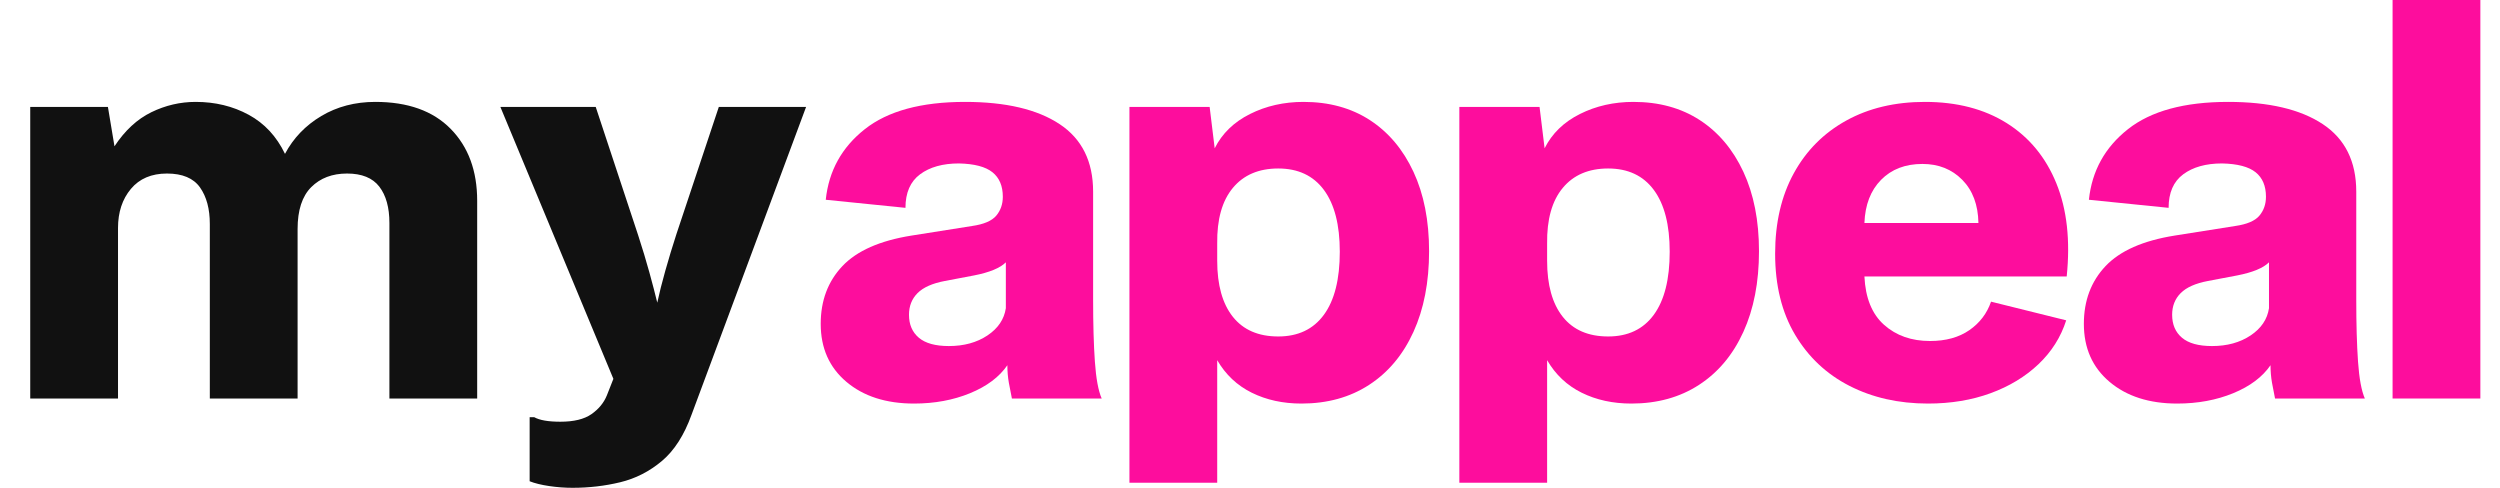
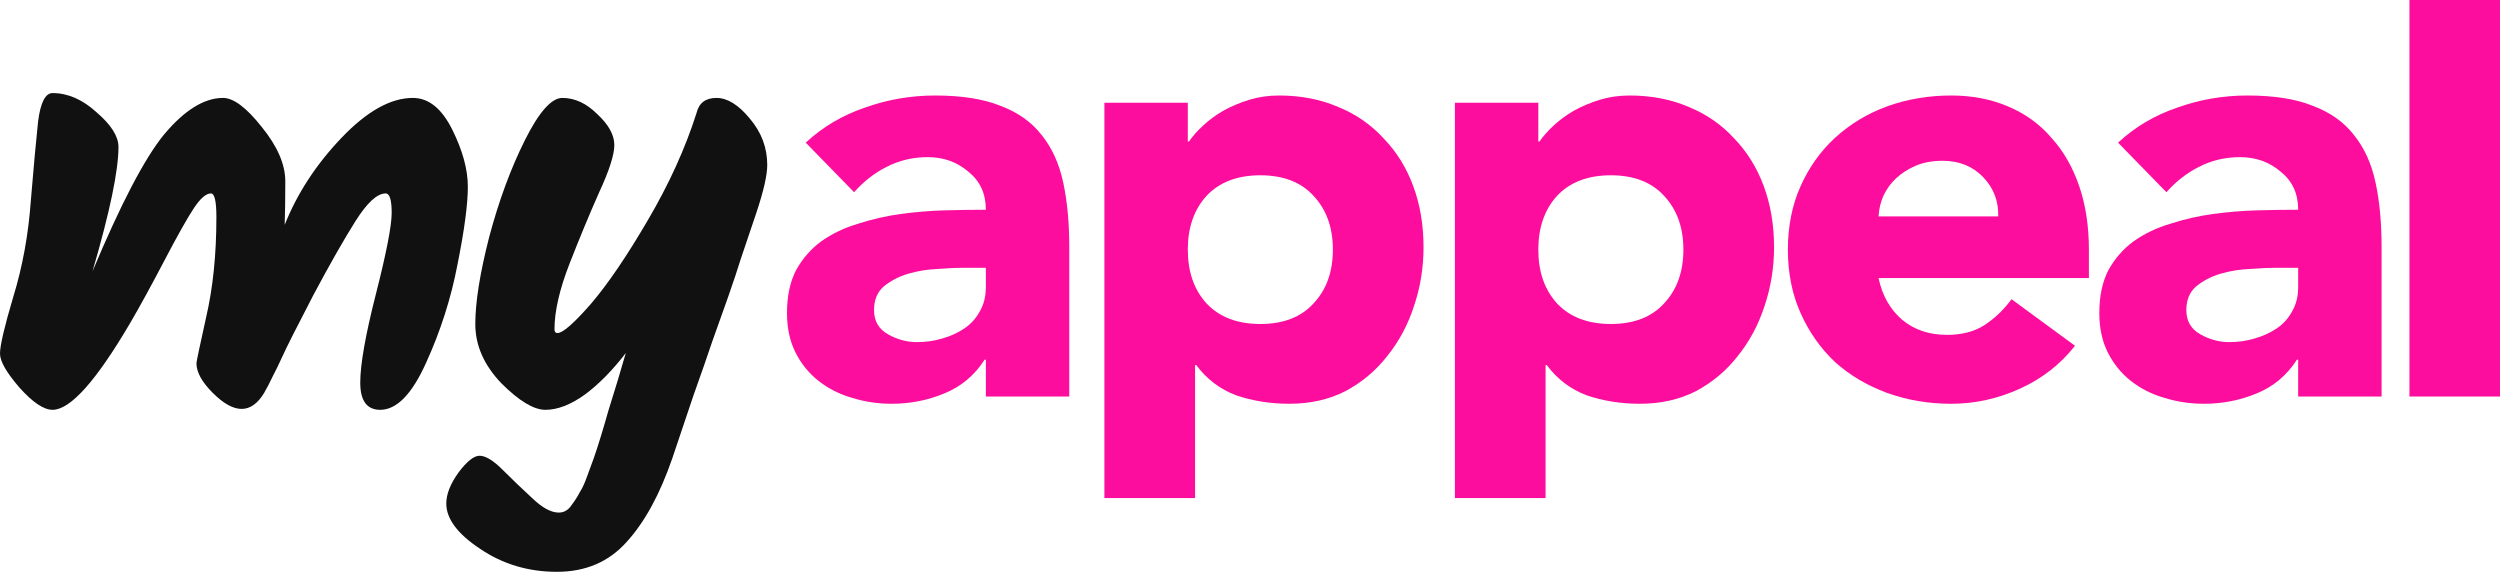
- <svg xmlns="http://www.w3.org/2000/svg" width="205" height="40" viewBox="0 -790 4944 967">
-   <g transform="scale(1 -1)">
-     <path transform="translate(0 0)" d="M54 0H228V338Q228 385 253.5 415.5Q279 446 325 446Q371 446 390.5 418.5Q410 391 410 346V0H584V336Q584 392 611.0 419.0Q638 446 682 446Q726 446 746.0 420.0Q766 394 766 348V0H940V392Q940 481 887.5 534.5Q835 588 738 588Q678 588 631.0 560.0Q584 532 559 485Q534 537 487.0 562.5Q440 588 382 588Q336 588 294.0 567.5Q252 547 221 500L208 578H54Z" fill="#111111" />
-     <path transform="translate(973 0)" d="M156 -177Q205 -177 250.5 -166.0Q296 -155 333.0 -124.0Q370 -93 392 -32L619 578H446L362 326Q350 289 340.0 253.5Q330 218 324 190Q318 215 308.5 249.5Q299 284 286 324L202 578H13L237 39L224 6Q215 -16 193.5 -31.0Q172 -46 132 -46Q96 -46 80 -37H71V-164Q86 -170 109.5 -173.5Q133 -177 156 -177Z" fill="#111111" />
-     <path transform="translate(1595 0)" d="M211 -10Q272 -10 322.0 10.5Q372 31 396 66Q396 48 399.0 31.0Q402 14 405 0H583Q573 23 569.5 73.0Q566 123 566 196V410Q566 500 499.5 544.0Q433 588 312 588Q182 588 113.5 534.0Q45 480 36 394L194 378Q194 423 223.0 444.5Q252 466 300 466Q346 465 366.5 448.5Q387 432 387 400Q387 378 374.0 362.5Q361 347 326 342L206 323Q112 308 69.0 262.5Q26 217 26 148Q26 76 77.0 33.0Q128 -10 211 -10ZM280 104Q240 104 220.5 120.5Q201 137 201 166Q201 192 218.0 209.0Q235 226 272 233L330 244Q376 253 393 270V179Q388 146 356.5 125.0Q325 104 280 104Z" fill="#FD0D9D" />
-     <path transform="translate(2179 0)" d="M54 -167H228V76Q253 33 296.5 11.5Q340 -10 395 -10Q472 -10 529.0 27.0Q586 64 617.0 132.0Q648 200 648 292Q648 383 617.0 449.5Q586 516 530.5 552.0Q475 588 399 588Q341 588 293.0 564.0Q245 540 223 496L213 578H54ZM228 273V307Q227 379 259.0 417.5Q291 456 349 456Q408 456 439.5 413.5Q471 371 471 291Q471 209 439.5 166.0Q408 123 349 123Q290 123 259.0 162.0Q228 201 228 273Z" fill="#FD0D9D" />
-     <path transform="translate(2833 0)" d="M54 -167H228V76Q253 33 296.5 11.5Q340 -10 395 -10Q472 -10 529.0 27.0Q586 64 617.0 132.0Q648 200 648 292Q648 383 617.0 449.5Q586 516 530.5 552.0Q475 588 399 588Q341 588 293.0 564.0Q245 540 223 496L213 578H54ZM228 273V307Q227 379 259.0 417.5Q291 456 349 456Q408 456 439.5 413.5Q471 371 471 291Q471 209 439.5 166.0Q408 123 349 123Q290 123 259.0 162.0Q228 201 228 273Z" fill="#FD0D9D" />
-     <path transform="translate(3487 0)" d="M329 -10Q397 -10 453.0 10.5Q509 31 548.0 68.0Q587 105 603 155L454 192Q442 157 411.0 135.5Q380 114 333 114Q278 114 242.0 146.0Q206 178 203 242H604Q615 349 583.5 426.5Q552 504 485.0 546.0Q418 588 323 588Q234 588 167.0 551.0Q100 514 63.0 446.5Q26 379 26 287Q26 193 65.5 126.5Q105 60 173.5 25.0Q242 -10 329 -10ZM203 348Q205 402 236.0 433.5Q267 465 318 465Q366 465 397.0 433.5Q428 402 429 348Z" fill="#FD0D9D" />
-     <path transform="translate(4099 0)" d="M211 -10Q272 -10 322.0 10.5Q372 31 396 66Q396 48 399.0 31.0Q402 14 405 0H583Q573 23 569.5 73.0Q566 123 566 196V410Q566 500 499.5 544.0Q433 588 312 588Q182 588 113.5 534.0Q45 480 36 394L194 378Q194 423 223.0 444.5Q252 466 300 466Q346 465 366.5 448.5Q387 432 387 400Q387 378 374.0 362.5Q361 347 326 342L206 323Q112 308 69.0 262.5Q26 217 26 148Q26 76 77.0 33.0Q128 -10 211 -10ZM280 104Q240 104 220.5 120.5Q201 137 201 166Q201 192 218.0 209.0Q235 226 272 233L330 244Q376 253 393 270V179Q388 146 356.5 125.0Q325 104 280 104Z" fill="#FD0D9D" />
-     <path transform="translate(4683 0)" d="M54 0H228V790H54Z" fill="#FD0D9D" />
-   </g>
+ <svg xmlns="http://www.w3.org/2000/svg" width="2068" height="473" viewBox="0 68 2068 473" fill="none">
+   <path d="M341.5 149C354.5 149 365.333 157.667 374 175C382.667 192.333 387 208.167 387 222.5C387 236.833 384.167 258.167 378.5 286.5C373.167 314.5 364.5 341.667 352.5 368C340.833 394 328.167 407 314.5 407C303.5 407 298 399.5 298 384.5C298 369.5 302.333 345 311 311C319.667 277 324 254.667 324 244C324 233.333 322.333 228 319 228C312 228 303.667 235.667 294 251C284.333 266.333 272.667 286.833 259 312.5C245.667 338.167 237.333 354.667 234 362C230.667 369.333 227.833 375.167 225.5 379.5C223.5 383.833 221.167 388.333 218.5 393C207.833 410.667 193.667 410.667 176 393C167 384 162.5 375.833 162.5 368.5C162.5 367.167 165.167 354.5 170.5 330.5C176.167 306.167 179 278.5 179 247.5C179 234.5 177.5 228 174.5 228C170.5 228 165.833 232 160.5 240C155.167 248 147 262.5 136 283.5C125 304.5 115.5 321.833 107.5 335.5C79.5 383.167 58.167 407 43.5 407C36.167 407 27 400.833 16 388.5C5.333 376.167 0 366.833 0 360.5C0 353.833 3.667 338.167 11 313.5C18.667 288.5 23.5 262 25.5 234C27.833 206 29.833 184.167 31.5 168.5C33.5 152.833 37.5 145 43.5 145C56.167 145 68.333 150.333 80 161C92 171.333 98 180.833 98 189.5C98 209.167 90.833 243.5 76.5 292.5C99.833 236.833 119.5 199.167 135.5 179.5C152.5 159.167 168.833 149 184.5 149C193.167 149 203.833 157 216.5 173C229.5 189 236 204 236 218C236 231.667 235.833 243.667 235.5 254C245.833 228 261.5 204 282.5 182C303.5 160 323.167 149 341.5 149Z" fill="#111111" />
+   <path d="M576.168 161.5C578.168 153.167 583.668 149 592.668 149C601.668 149 610.835 154.667 620.168 166C629.835 177.333 634.668 190.167 634.668 204.5C634.668 212.833 631.668 226 625.668 244C619.668 262 615.335 274.833 612.668 282.5C610.335 290.167 606.835 300.667 602.168 314C597.501 327 593.168 339.167 589.168 350.5C585.501 361.5 580.335 376.333 573.668 395C567.335 413.667 561.501 431 556.168 447C545.835 477 533.168 500.167 518.168 516.5C503.501 532.833 484.335 541 460.668 541C437.001 541 415.835 534.667 397.168 522C378.501 509.667 369.168 497.167 369.168 484.5C369.168 476.833 372.501 468.333 379.168 459C386.168 449.667 392.001 445 396.668 445C401.668 445 408.001 448.833 415.668 456.5C423.668 464.5 431.835 472.333 440.168 480C448.501 488 455.835 492 462.168 492C466.501 492 470.001 490 472.668 486C475.668 482 478.001 478.333 479.668 475C481.668 472 483.668 467.667 485.668 462C487.668 456.667 489.501 451.667 491.168 447C492.835 442.333 494.835 436.167 497.168 428.5C499.501 420.833 501.501 414 503.168 408C508.835 390 513.668 374 517.668 360C506.668 374.333 495.335 385.833 483.668 394.5C472.001 402.833 461.168 407 451.168 407C441.501 407 429.335 399.667 414.668 385C400.335 370 393.168 353.667 393.168 336C393.168 318 397.001 294 404.668 264C412.668 234 422.501 207.333 434.168 184C445.835 160.667 456.168 149 465.168 149C475.501 149 485.168 153.5 494.168 162.5C503.501 171.167 508.168 179.667 508.168 188C508.168 196 504.001 209 495.668 227C487.668 245 479.501 264.667 471.168 286C462.835 307.333 458.668 325.5 458.668 340.5C458.668 342.5 459.501 343.5 461.168 343.5C465.501 343.5 474.668 335.5 488.668 319.5C502.668 303.167 518.335 280.167 535.668 250.5C553.335 220.5 566.835 190.833 576.168 161.5Z" fill="#111111" />
+   <path d="M815.5 365.5H814.5C806.167 378.5 795 387.833 781 393.5C767.333 399.167 752.833 402 737.5 402C726.167 402 715.167 400.333 704.5 397C694.167 394 685 389.333 677 383C669 376.667 662.667 368.833 658 359.5C653.333 350.167 651 339.333 651 327C651 313 653.5 301.167 658.5 291.5C663.833 281.833 670.833 273.833 679.5 267.5C688.5 261.167 698.667 256.333 710 253C721.333 249.333 733 246.667 745 245C757.333 243.333 769.5 242.333 781.5 242C793.833 241.667 805.167 241.5 815.5 241.5C815.5 228.167 810.667 217.667 801 210C791.667 202 780.5 198 767.5 198C755.167 198 743.833 200.667 733.5 206C723.5 211 714.5 218 706.5 227L666.5 186C680.5 173 696.833 163.333 715.5 157C734.167 150.333 753.5 147 773.5 147C795.5 147 813.5 149.833 827.5 155.5C841.833 160.833 853.167 168.833 861.5 179.5C870.167 190.167 876.167 203.333 879.5 219C882.833 234.333 884.5 252.167 884.5 272.5V396H815.5V365.5ZM797 289.5C791.333 289.5 784.167 289.833 775.5 290.5C767.167 290.833 759 292.167 751 294.5C743.333 296.833 736.667 300.333 731 305C725.667 309.667 723 316.167 723 324.5C723 333.5 726.833 340.167 734.5 344.5C742.167 348.833 750.167 351 758.5 351C765.833 351 772.833 350 779.5 348C786.5 346 792.667 343.167 798 339.5C803.333 335.833 807.5 331.167 810.5 325.5C813.833 319.833 815.5 313.167 815.5 305.5V289.5H797Z" fill="#FD0D9D" />
+   <path d="M913.555 153H982.555V185H983.555C986.555 180.667 990.388 176.333 995.055 172C1000.05 167.333 1005.72 163.167 1012.05 159.5C1018.72 155.833 1025.89 152.833 1033.55 150.5C1041.22 148.167 1049.39 147 1058.05 147C1076.05 147 1092.39 150.167 1107.05 156.5C1121.72 162.5 1134.22 171.167 1144.55 182.5C1155.22 193.5 1163.39 206.667 1169.05 222C1174.72 237.333 1177.55 254.167 1177.55 272.5C1177.55 289.5 1174.89 305.833 1169.55 321.5C1164.55 336.833 1157.22 350.5 1147.55 362.5C1138.22 374.5 1126.72 384.167 1113.05 391.5C1099.39 398.5 1083.89 402 1066.55 402C1050.89 402 1036.22 399.667 1022.55 395C1009.22 390 998.221 381.667 989.555 370H988.555V480H913.555V153ZM982.555 274.5C982.555 292.833 987.721 307.667 998.055 319C1008.72 330.333 1023.55 336 1042.55 336C1061.55 336 1076.22 330.333 1086.55 319C1097.22 307.667 1102.55 292.833 1102.55 274.5C1102.55 256.167 1097.22 241.333 1086.55 230C1076.22 218.667 1061.55 213 1042.55 213C1023.55 213 1008.72 218.667 998.055 230C987.721 241.333 982.555 256.167 982.555 274.5Z" fill="#FD0D9D" />
+   <path d="M1203.5 153H1272.5V185H1273.5C1276.5 180.667 1280.33 176.333 1285 172C1290 167.333 1295.66 163.167 1302 159.5C1308.66 155.833 1315.83 152.833 1323.5 150.5C1331.16 148.167 1339.33 147 1348 147C1366 147 1382.33 150.167 1397 156.5C1411.66 162.5 1424.16 171.167 1434.5 182.5C1445.16 193.5 1453.33 206.667 1459 222C1464.66 237.333 1467.5 254.167 1467.5 272.5C1467.5 289.5 1464.83 305.833 1459.5 321.5C1454.5 336.833 1447.16 350.5 1437.5 362.5C1428.16 374.5 1416.66 384.167 1403 391.5C1389.33 398.5 1373.83 402 1356.5 402C1340.83 402 1326.16 399.667 1312.5 395C1299.16 390 1288.16 381.667 1279.5 370H1278.5V480H1203.5V153ZM1272.5 274.5C1272.5 292.833 1277.66 307.667 1288 319C1298.66 330.333 1313.5 336 1332.5 336C1351.5 336 1366.16 330.333 1376.5 319C1387.16 307.667 1392.5 292.833 1392.5 274.5C1392.5 256.167 1387.16 241.333 1376.5 230C1366.16 218.667 1351.5 213 1332.5 213C1313.5 213 1298.66 218.667 1288 230C1277.66 241.333 1272.5 256.167 1272.5 274.5Z" fill="#FD0D9D" />
+   <path d="M1716.44 354C1704.44 369.333 1689.27 381.167 1670.94 389.5C1652.6 397.833 1633.6 402 1613.94 402C1595.27 402 1577.6 399 1560.94 393C1544.6 387 1530.27 378.5 1517.94 367.5C1505.94 356.167 1496.44 342.667 1489.44 327C1482.44 311.333 1478.94 293.833 1478.94 274.5C1478.94 255.167 1482.44 237.667 1489.44 222C1496.44 206.333 1505.94 193 1517.94 182C1530.27 170.667 1544.6 162 1560.94 156C1577.6 150 1595.27 147 1613.94 147C1631.27 147 1646.94 150 1660.94 156C1675.27 162 1687.27 170.667 1696.94 182C1706.94 193 1714.6 206.333 1719.94 222C1725.27 237.667 1727.94 255.167 1727.94 274.5V298H1553.94C1556.94 312.333 1563.44 323.833 1573.44 332.5C1583.44 340.833 1595.77 345 1610.44 345C1622.77 345 1633.1 342.333 1641.44 337C1650.1 331.333 1657.6 324.167 1663.94 315.5L1716.44 354ZM1652.94 247C1653.27 234.333 1649.1 223.5 1640.44 214.5C1631.77 205.5 1620.6 201 1606.94 201C1598.6 201 1591.27 202.333 1584.94 205C1578.6 207.667 1573.1 211.167 1568.44 215.5C1564.1 219.5 1560.6 224.333 1557.94 230C1555.6 235.333 1554.27 241 1553.94 247H1652.94Z" fill="#FD0D9D" />
+   <path d="M1901.05 365.5H1900.05C1891.71 378.5 1880.55 387.833 1866.55 393.5C1852.88 399.167 1838.38 402 1823.05 402C1811.71 402 1800.71 400.333 1790.05 397C1779.71 394 1770.55 389.333 1762.55 383C1754.55 376.667 1748.21 368.833 1743.55 359.5C1738.88 350.167 1736.55 339.333 1736.55 327C1736.55 313 1739.05 301.167 1744.05 291.5C1749.38 281.833 1756.38 273.833 1765.05 267.5C1774.05 261.167 1784.21 256.333 1795.55 253C1806.88 249.333 1818.55 246.667 1830.55 245C1842.88 243.333 1855.05 242.333 1867.05 242C1879.38 241.667 1890.71 241.5 1901.05 241.5C1901.05 228.167 1896.21 217.667 1886.55 210C1877.21 202 1866.05 198 1853.05 198C1840.71 198 1829.38 200.667 1819.05 206C1809.05 211 1800.05 218 1792.05 227L1752.05 186C1766.05 173 1782.38 163.333 1801.05 157C1819.71 150.333 1839.05 147 1859.05 147C1881.05 147 1899.05 149.833 1913.05 155.5C1927.38 160.833 1938.71 168.833 1947.05 179.5C1955.71 190.167 1961.71 203.333 1965.05 219C1968.38 234.333 1970.05 252.167 1970.05 272.5V396H1901.05V365.5ZM1882.55 289.5C1876.88 289.5 1869.71 289.833 1861.05 290.5C1852.71 290.833 1844.55 292.167 1836.55 294.5C1828.88 296.833 1822.21 300.333 1816.55 305C1811.21 309.667 1808.55 316.167 1808.55 324.5C1808.55 333.5 1812.38 340.167 1820.05 344.5C1827.71 348.833 1835.71 351 1844.05 351C1851.38 351 1858.38 350 1865.05 348C1872.05 346 1878.21 343.167 1883.55 339.5C1888.88 335.833 1893.05 331.167 1896.05 325.5C1899.38 319.833 1901.05 313.167 1901.05 305.5V289.5H1882.55Z" fill="#FD0D9D" />
+   <path d="M1993.1 68H2068.1V396H1993.1V68Z" fill="#FD0D9D" />
</svg>
